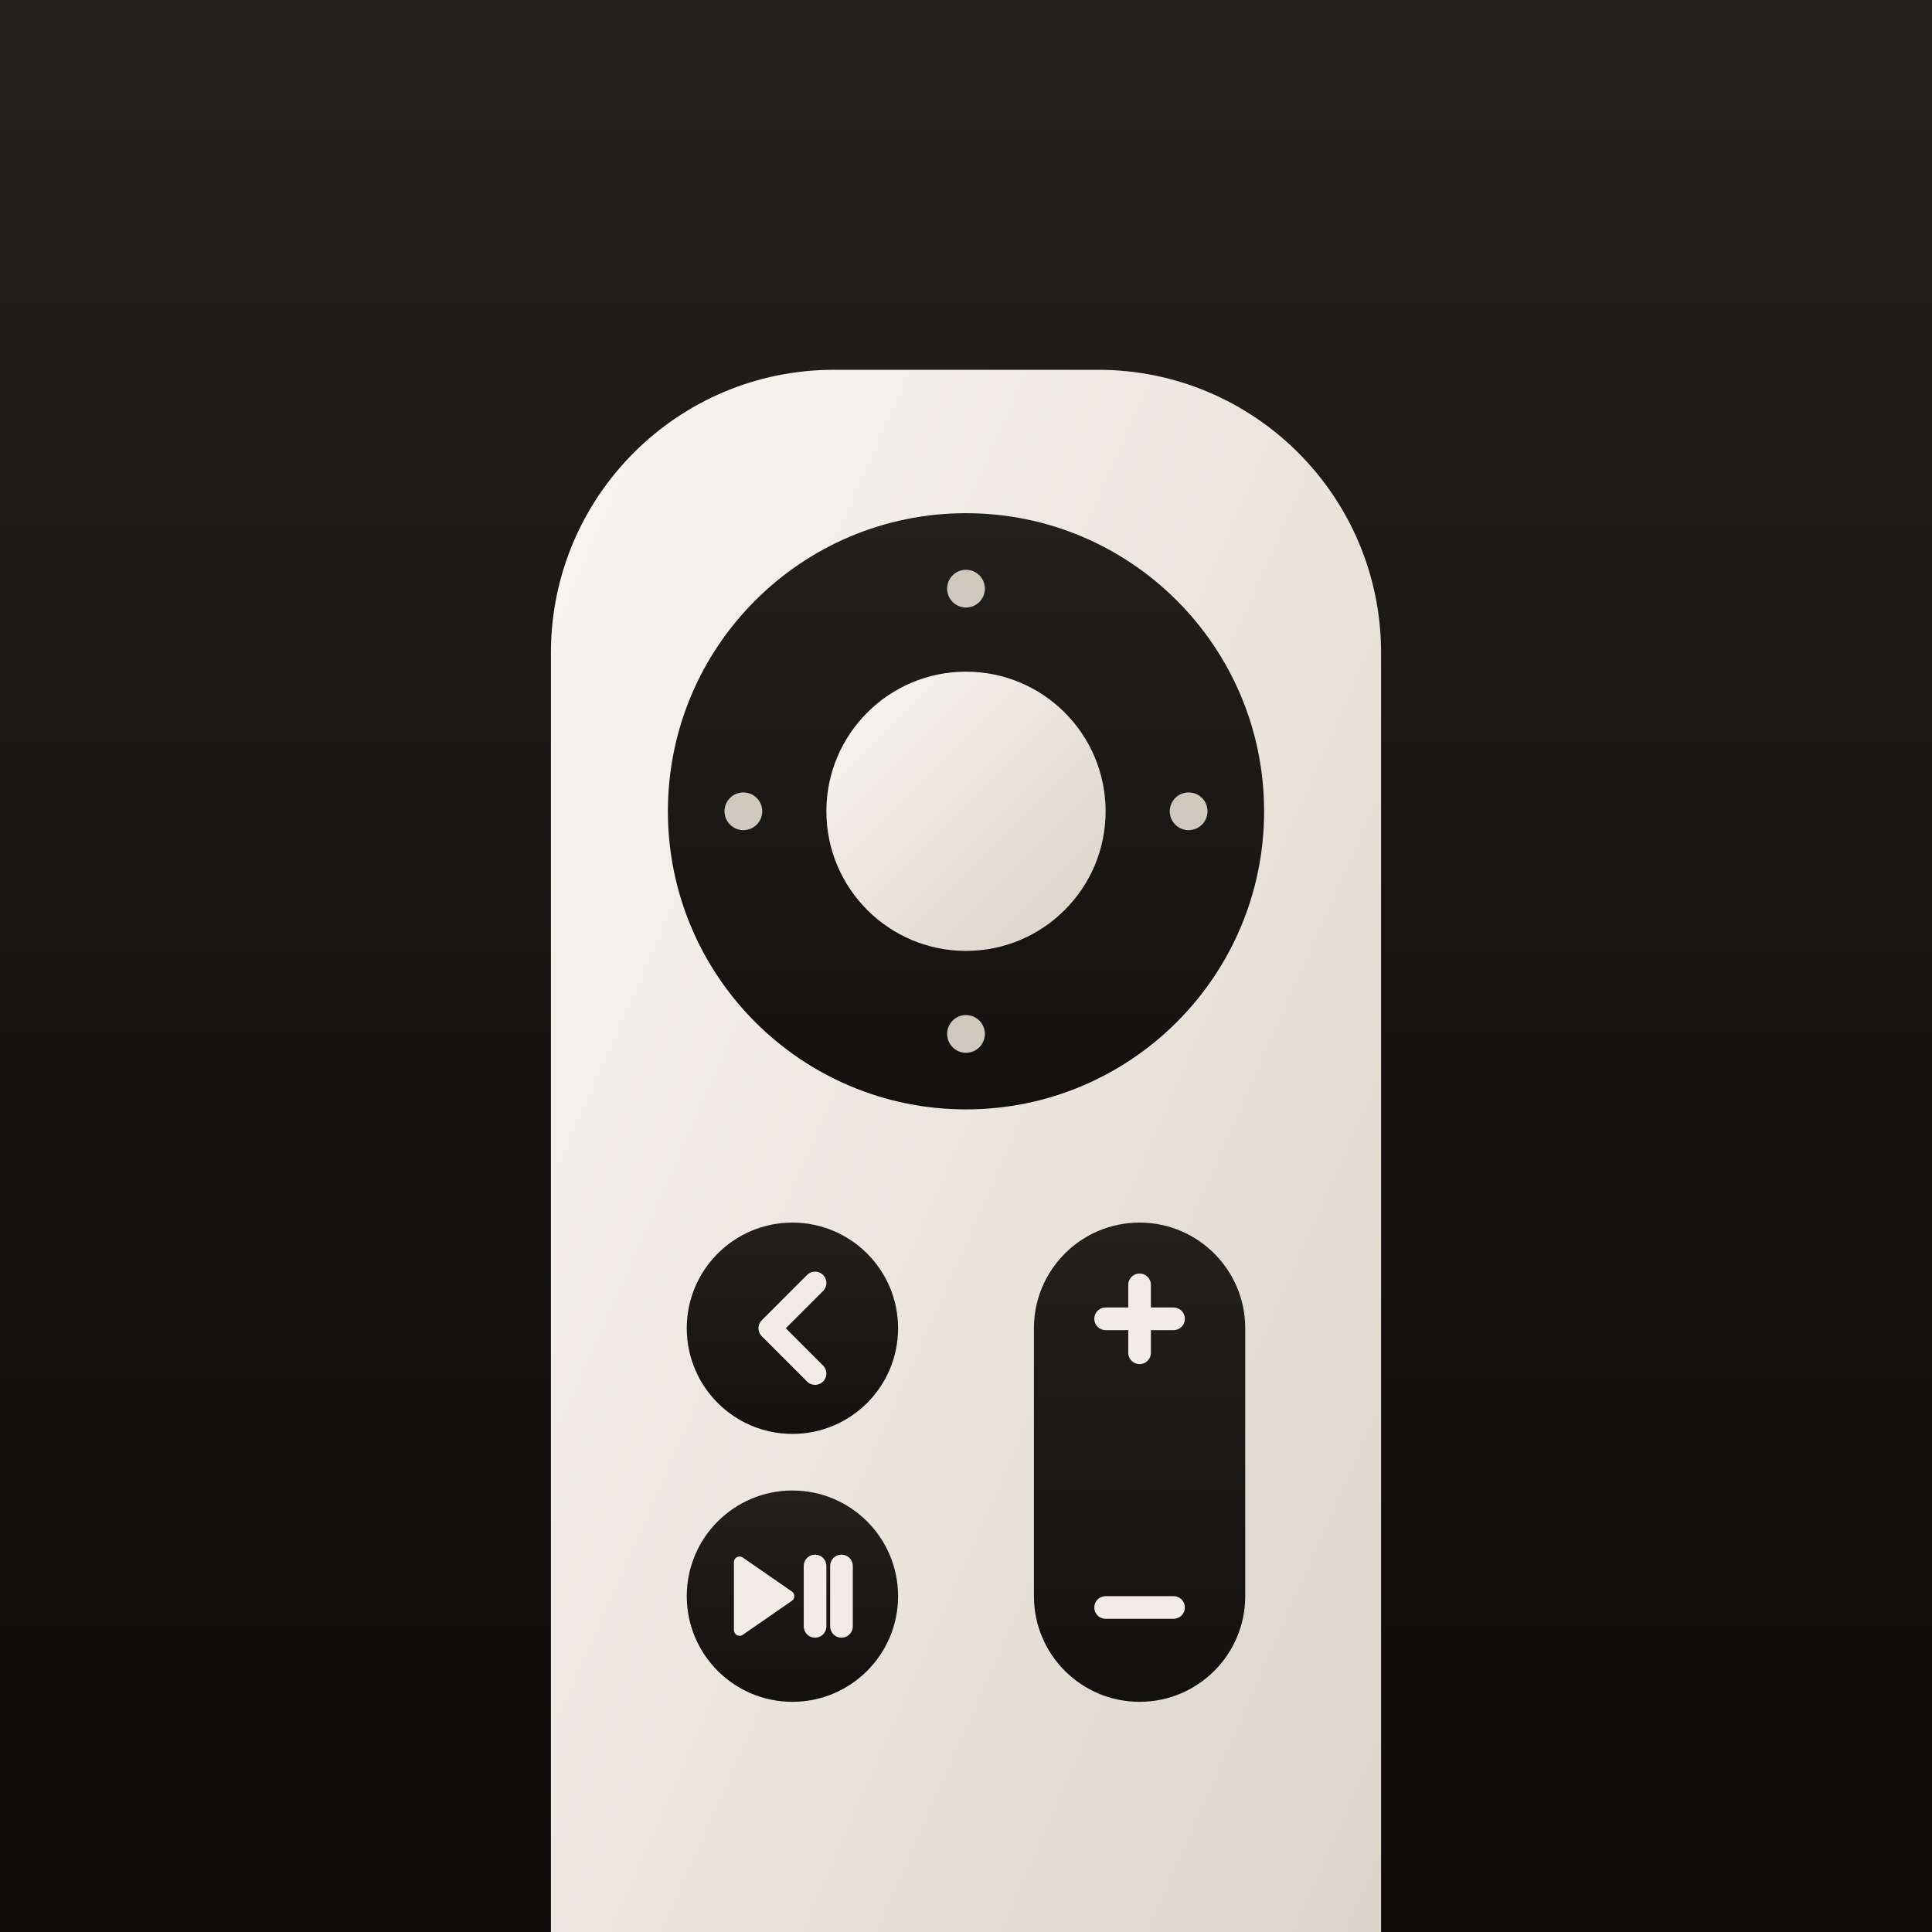
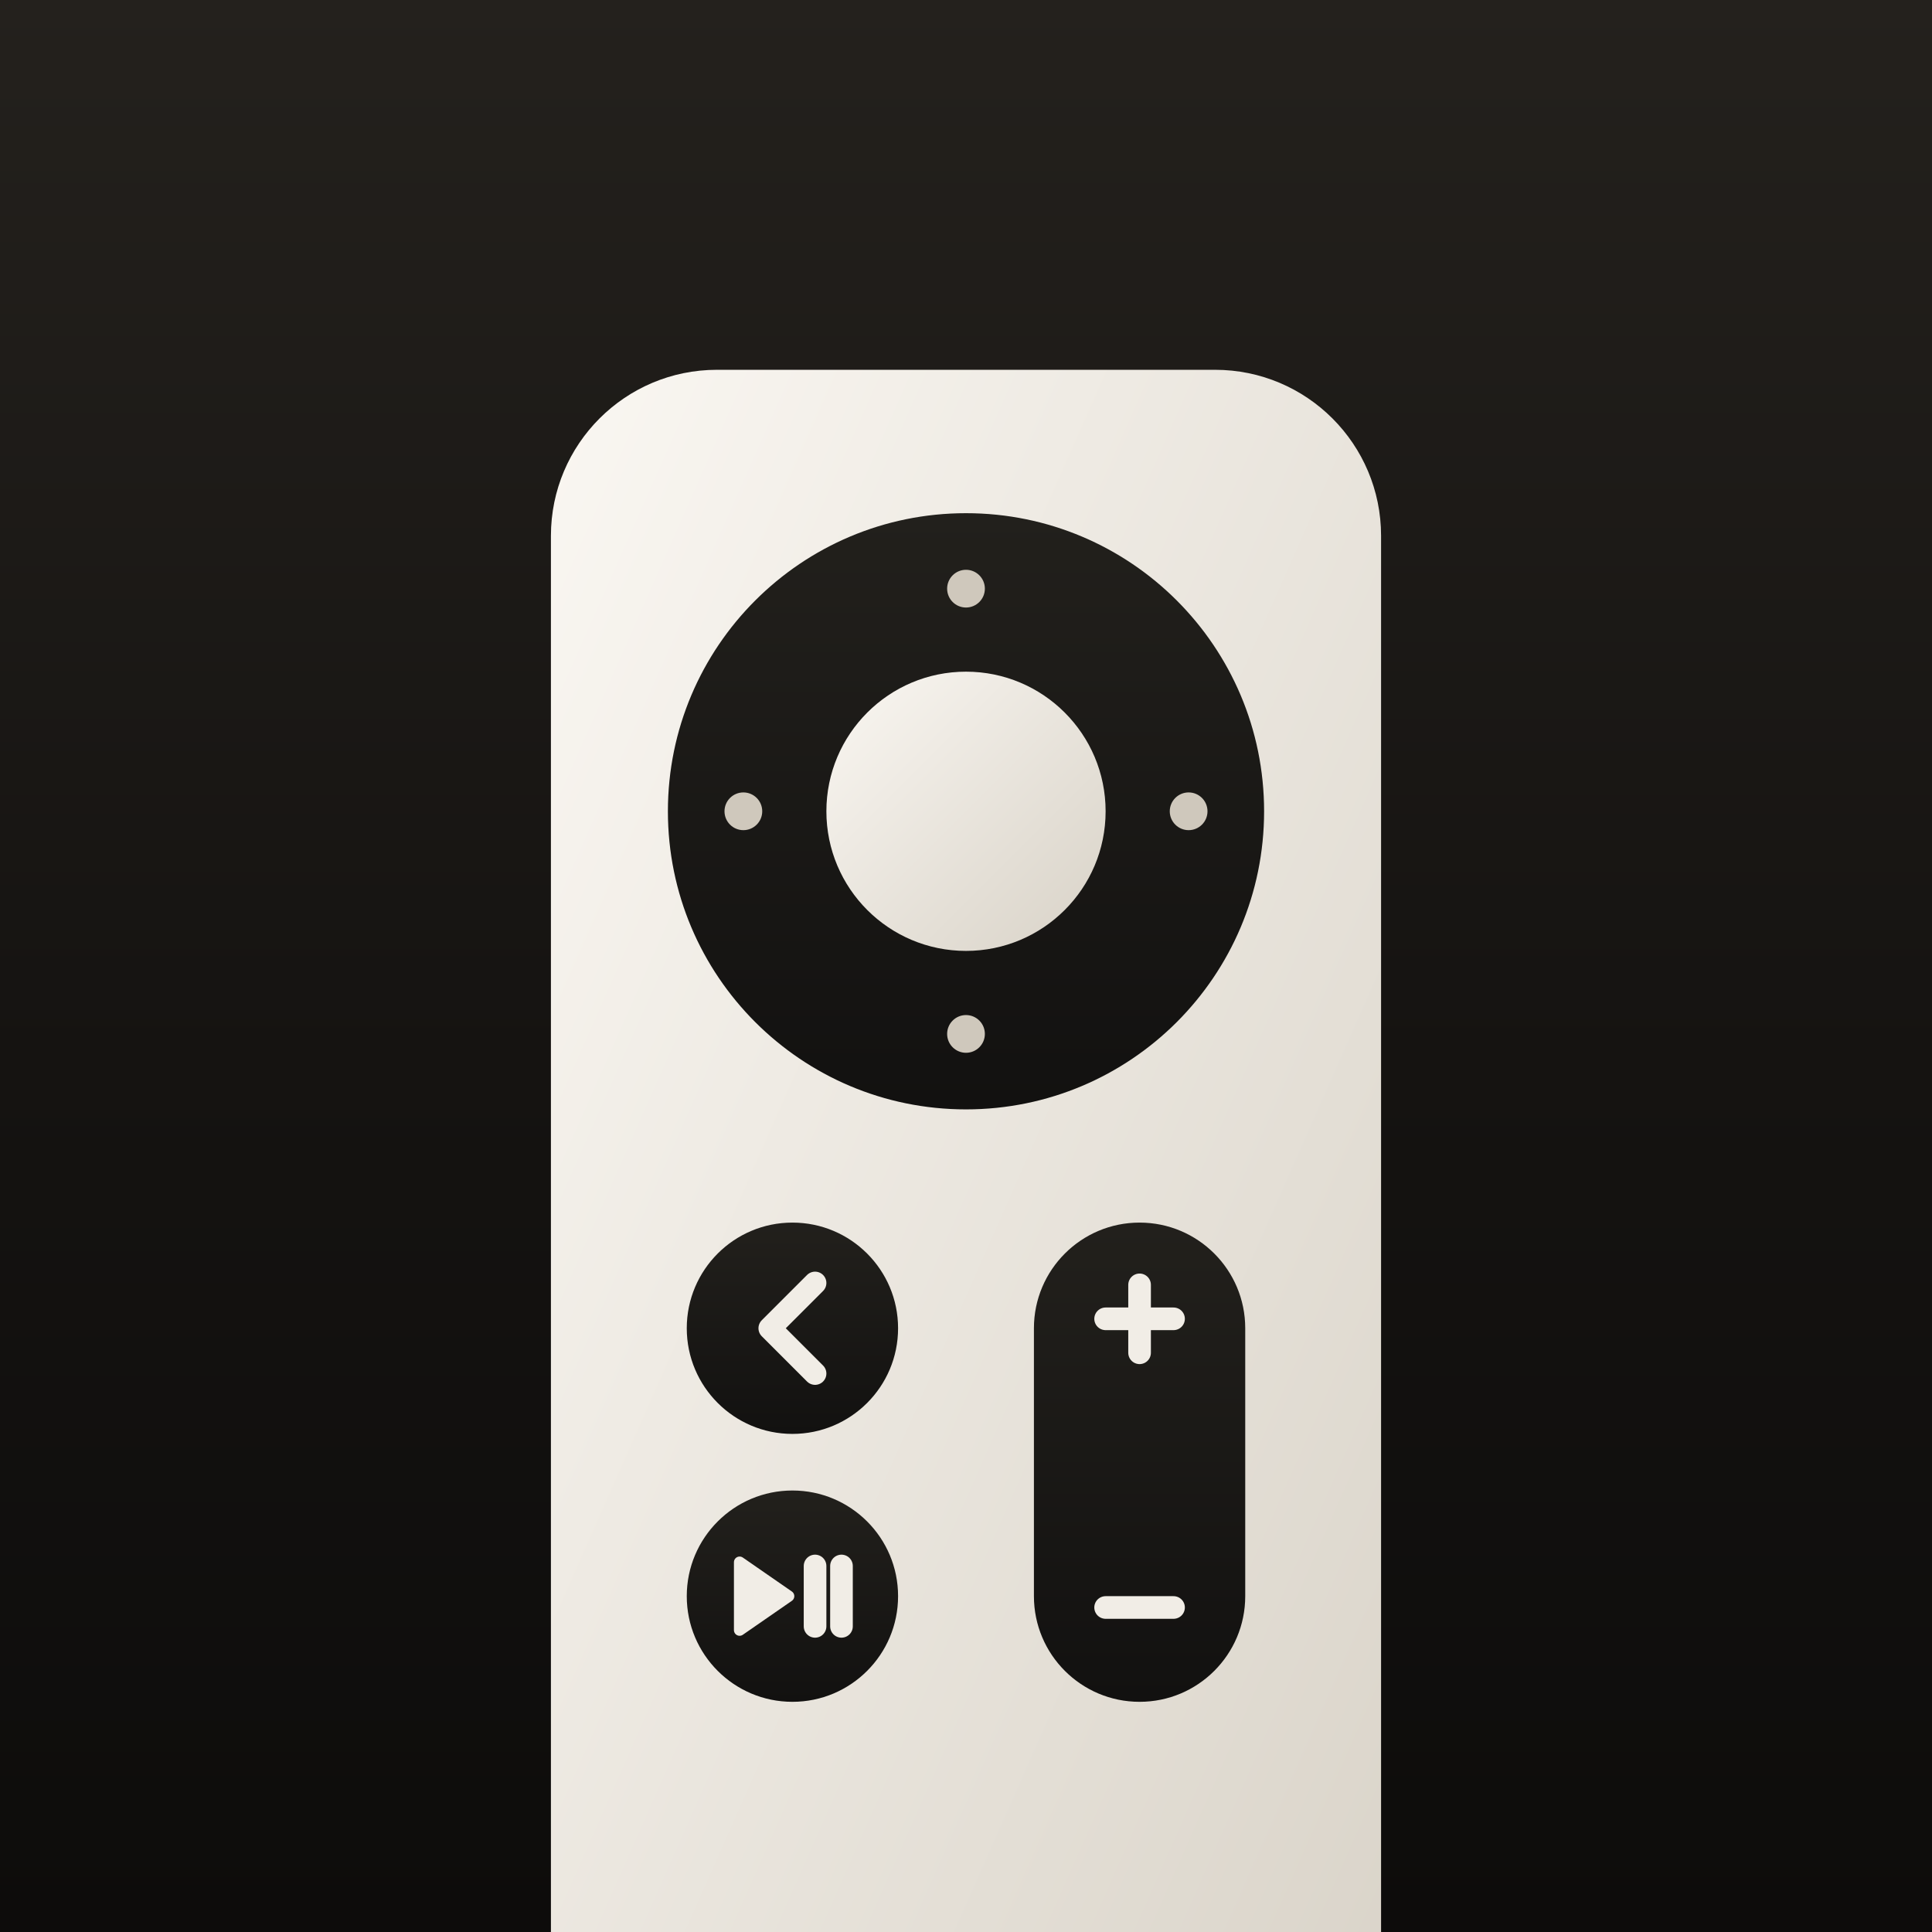
<svg xmlns="http://www.w3.org/2000/svg" viewBox="0 0 1024 1024" width="1024" height="1024">
  <defs>
    <linearGradient id="floor" x1="0" y1="0" x2="0" y2="1">
      <stop offset="0" stop-color="#24211d" />
      <stop offset="0.55" stop-color="#151311" />
      <stop offset="1" stop-color="#0d0c0b" />
    </linearGradient>
    <linearGradient id="body" x1="0" y1="0" x2="1" y2="1">
      <stop offset="0" stop-color="#faf7f2" />
      <stop offset="1" stop-color="#d8d2c7" />
    </linearGradient>
    <linearGradient id="key" x1="0" y1="0" x2="0" y2="1">
      <stop offset="0" stop-color="#22201c" />
      <stop offset="1" stop-color="#121110" />
    </linearGradient>
  </defs>
  <rect width="1024" height="1024" fill="url(#floor)" />
-   <rect x="292" y="196" width="440" height="980" rx="150" fill="url(#body)" />
+   <rect x="292" y="196" width="440" height="980" rx="88" fill="url(#body)" />
  <circle cx="512" cy="430" r="158" fill="url(#key)" />
  <circle cx="512" cy="430" r="74" fill="url(#body)" />
  <g fill="#cfc8bc">
    <circle cx="512" cy="312" r="10" />
    <circle cx="512" cy="548" r="10" />
    <circle cx="394" cy="430" r="10" />
    <circle cx="630" cy="430" r="10" />
  </g>
  <circle cx="420" cy="704" r="56" fill="url(#key)" />
  <circle cx="420" cy="846" r="56" fill="url(#key)" />
  <rect x="548" y="648" width="112" height="254" rx="56" fill="url(#key)" />
  <g fill="none" stroke="#f1ede6" stroke-width="12" stroke-linecap="round" stroke-linejoin="round">
    <path d="M432 680 l-24 24 l24 24" />
    <path d="M604 717 v-36 M586 699 h36" />
    <path d="M586 852 h36" />
    <path d="M432 830 v32 M446 830 v32" />
  </g>
  <path d="M392 828 v36 l26 -18 z" fill="#f1ede6" stroke="#f1ede6" stroke-width="6" stroke-linejoin="round" />
</svg>
